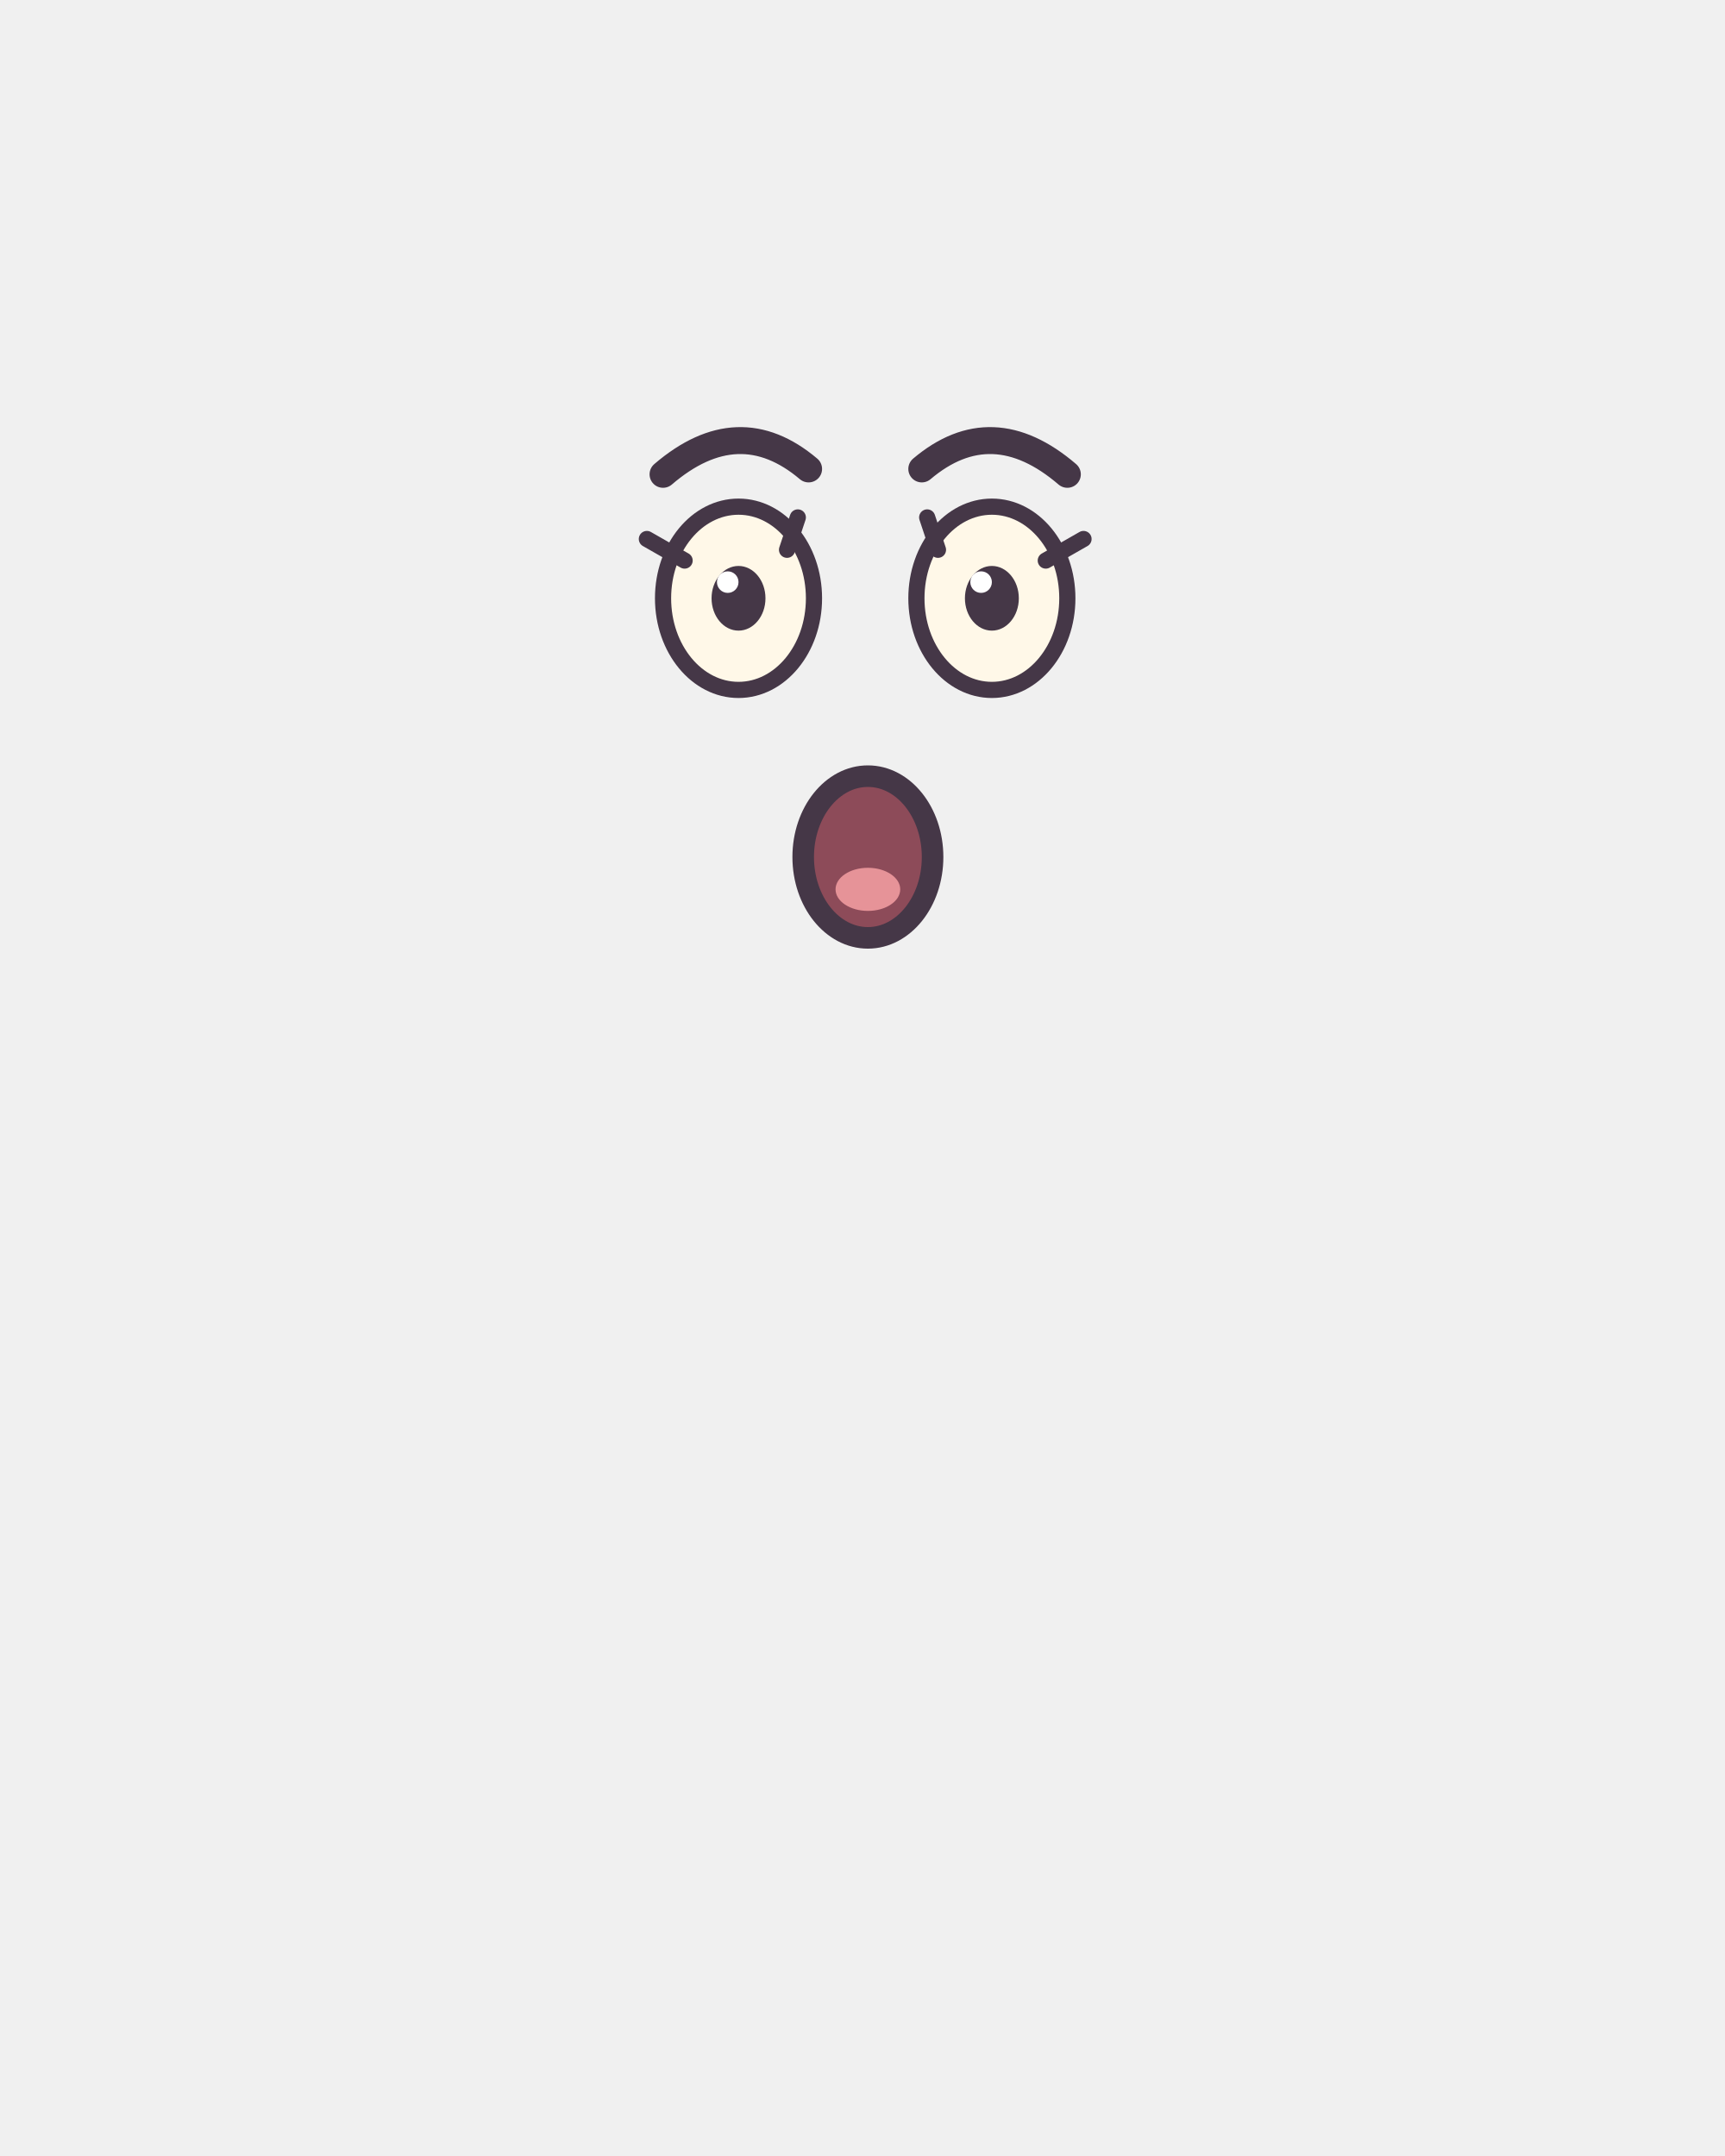
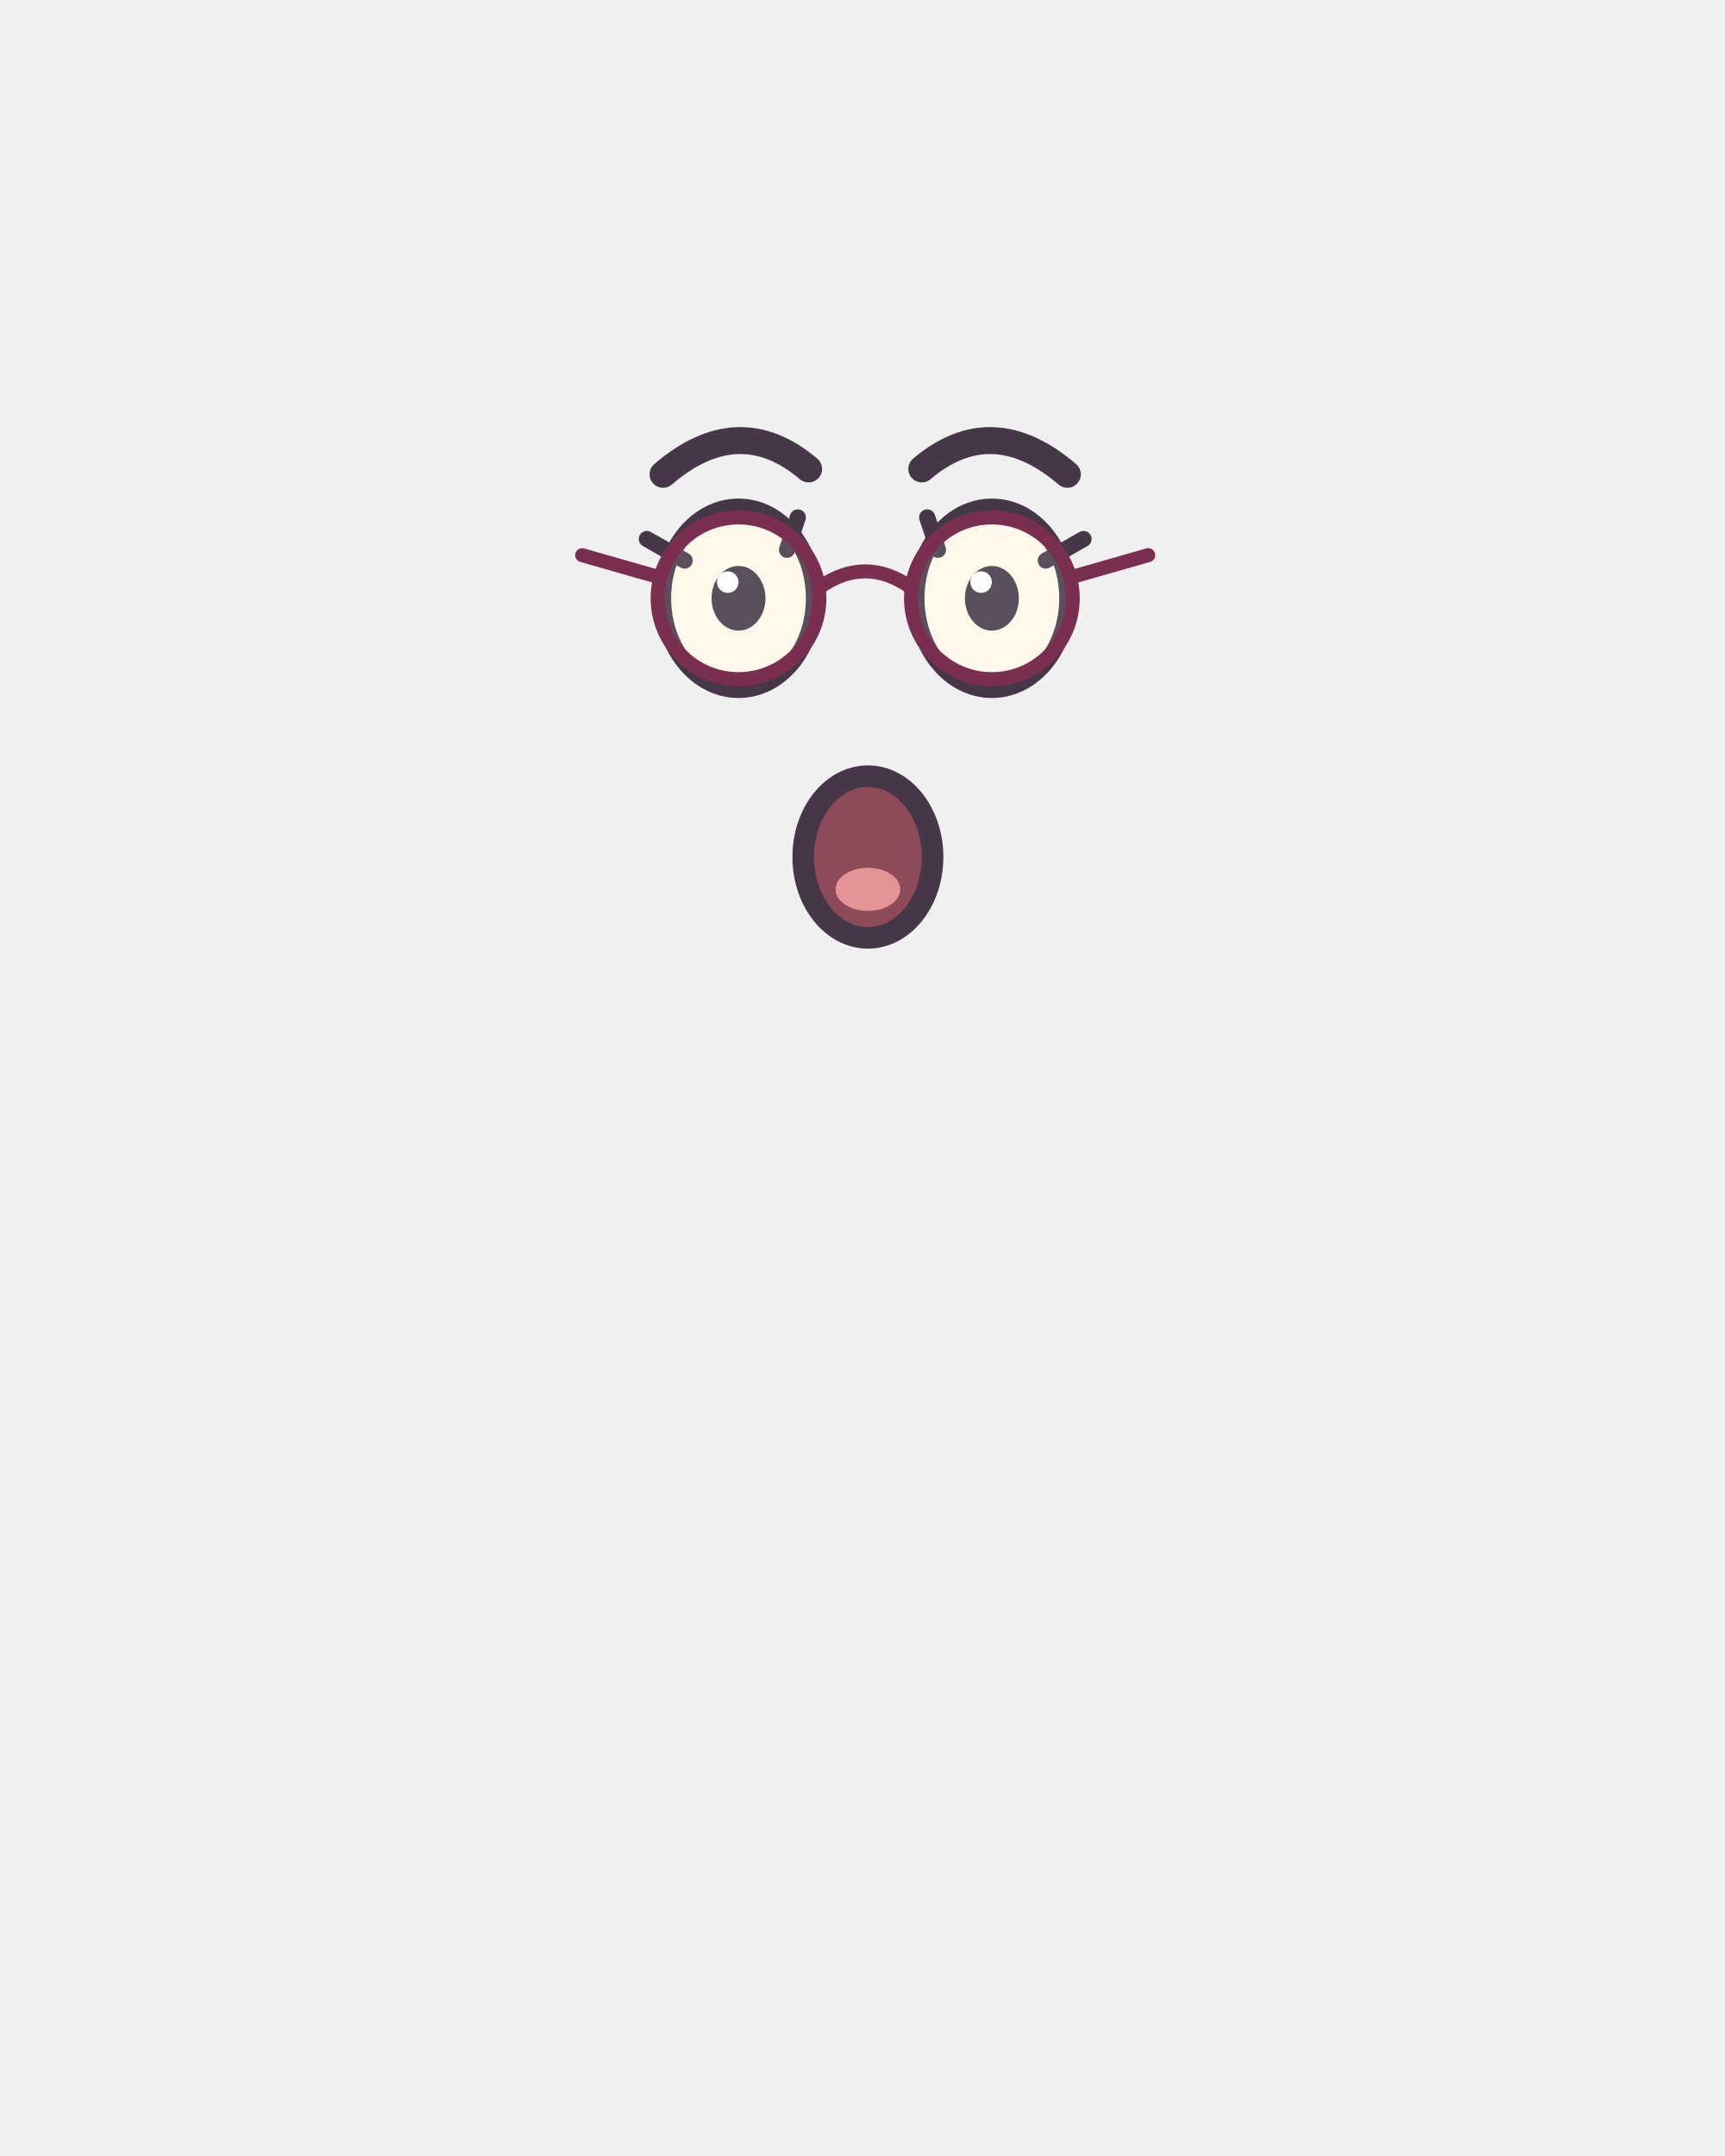
<svg xmlns="http://www.w3.org/2000/svg" width="320" height="400" viewBox="0 0 320 400">
  <defs>
    <linearGradient id="skin_light" x2=".8" y2="1">
      <stop stop-color="#ffe8cf" />
      <stop offset="1" stop-color="#eab894" />
    </linearGradient>
    <linearGradient id="skin_kid" x2=".8" y2="1">
      <stop stop-color="#f6cfa6" />
      <stop offset="1" stop-color="#cf8f62" />
    </linearGradient>
    <linearGradient id="skin_deep" x2=".8" y2="1">
      <stop stop-color="#c9926b" />
      <stop offset="1" stop-color="#8c5a3d" />
    </linearGradient>
    <linearGradient id="cardigan" x2=".4" y2="1">
      <stop stop-color="#c7b1e0" />
      <stop offset="1" stop-color="#7f68a8" />
    </linearGradient>
    <linearGradient id="tee" x2=".4" y2="1">
      <stop stop-color="#43c4b2" />
      <stop offset="1" stop-color="#1f8a86" />
    </linearGradient>
    <linearGradient id="oxford" x2="1" y2="1">
      <stop stop-color="#dcebfb" />
      <stop offset="1" stop-color="#8fb0d6" />
    </linearGradient>
    <linearGradient id="catfur" x2=".5" y2="1">
      <stop stop-color="#ffb767" />
      <stop offset="1" stop-color="#d9772f" />
    </linearGradient>
    <linearGradient id="mousefur" x2=".5" y2="1">
      <stop stop-color="#d9d4de" />
      <stop offset="1" stop-color="#9890a6" />
    </linearGradient>
  </defs>
  <ellipse cx="137" cy="111" rx="14" ry="17" fill="#fff8e8" stroke="#453747" stroke-width="3" />
  <ellipse cx="137" cy="111" rx="5" ry="6" fill="#453747" stroke="none" stroke-width="0" />
  <ellipse cx="135" cy="108" rx="2" ry="2" fill="#fff" stroke="none" stroke-width="0" />
  <ellipse cx="184" cy="111" rx="14" ry="17" fill="#fff8e8" stroke="#453747" stroke-width="3" />
  <ellipse cx="184" cy="111" rx="5" ry="6" fill="#453747" stroke="none" stroke-width="0" />
  <ellipse cx="182" cy="108" rx="2" ry="2" fill="#fff" stroke="none" stroke-width="0" />
  <path d="M123 88 Q137 76 150 87 M171 87 Q184 76 198 88" fill="none" stroke="#453747" stroke-width="5" stroke-linecap="round" stroke-linejoin="round" />
  <ellipse cx="161" cy="159" rx="12" ry="15" fill="#8d4b59" stroke="#453747" stroke-width="4" />
  <ellipse cx="161" cy="165" rx="6" ry="4" fill="#e69398" stroke="none" stroke-width="0" />
  <path d="M127 104 l-7 -4 M146 102 l2 -6 M174 102 l-2 -6 M194 104 l7 -4" fill="none" stroke="#453747" stroke-width="3" stroke-linecap="round" />
+   <circle cx="137" cy="111" r="15" fill="#ffffff" fill-opacity=".12" stroke="#7a2e50" stroke-width="2.6" />
+   <circle cx="184" cy="111" r="15" fill="#ffffff" fill-opacity=".12" stroke="#7a2e50" stroke-width="2.6" />
+   <path d="M152 109 Q160.5 103 169 109 M122 107 L108 103 M199 107 L213 103" fill="none" stroke="#7a2e50" stroke-width="2.6" stroke-linecap="round" />
</svg>
